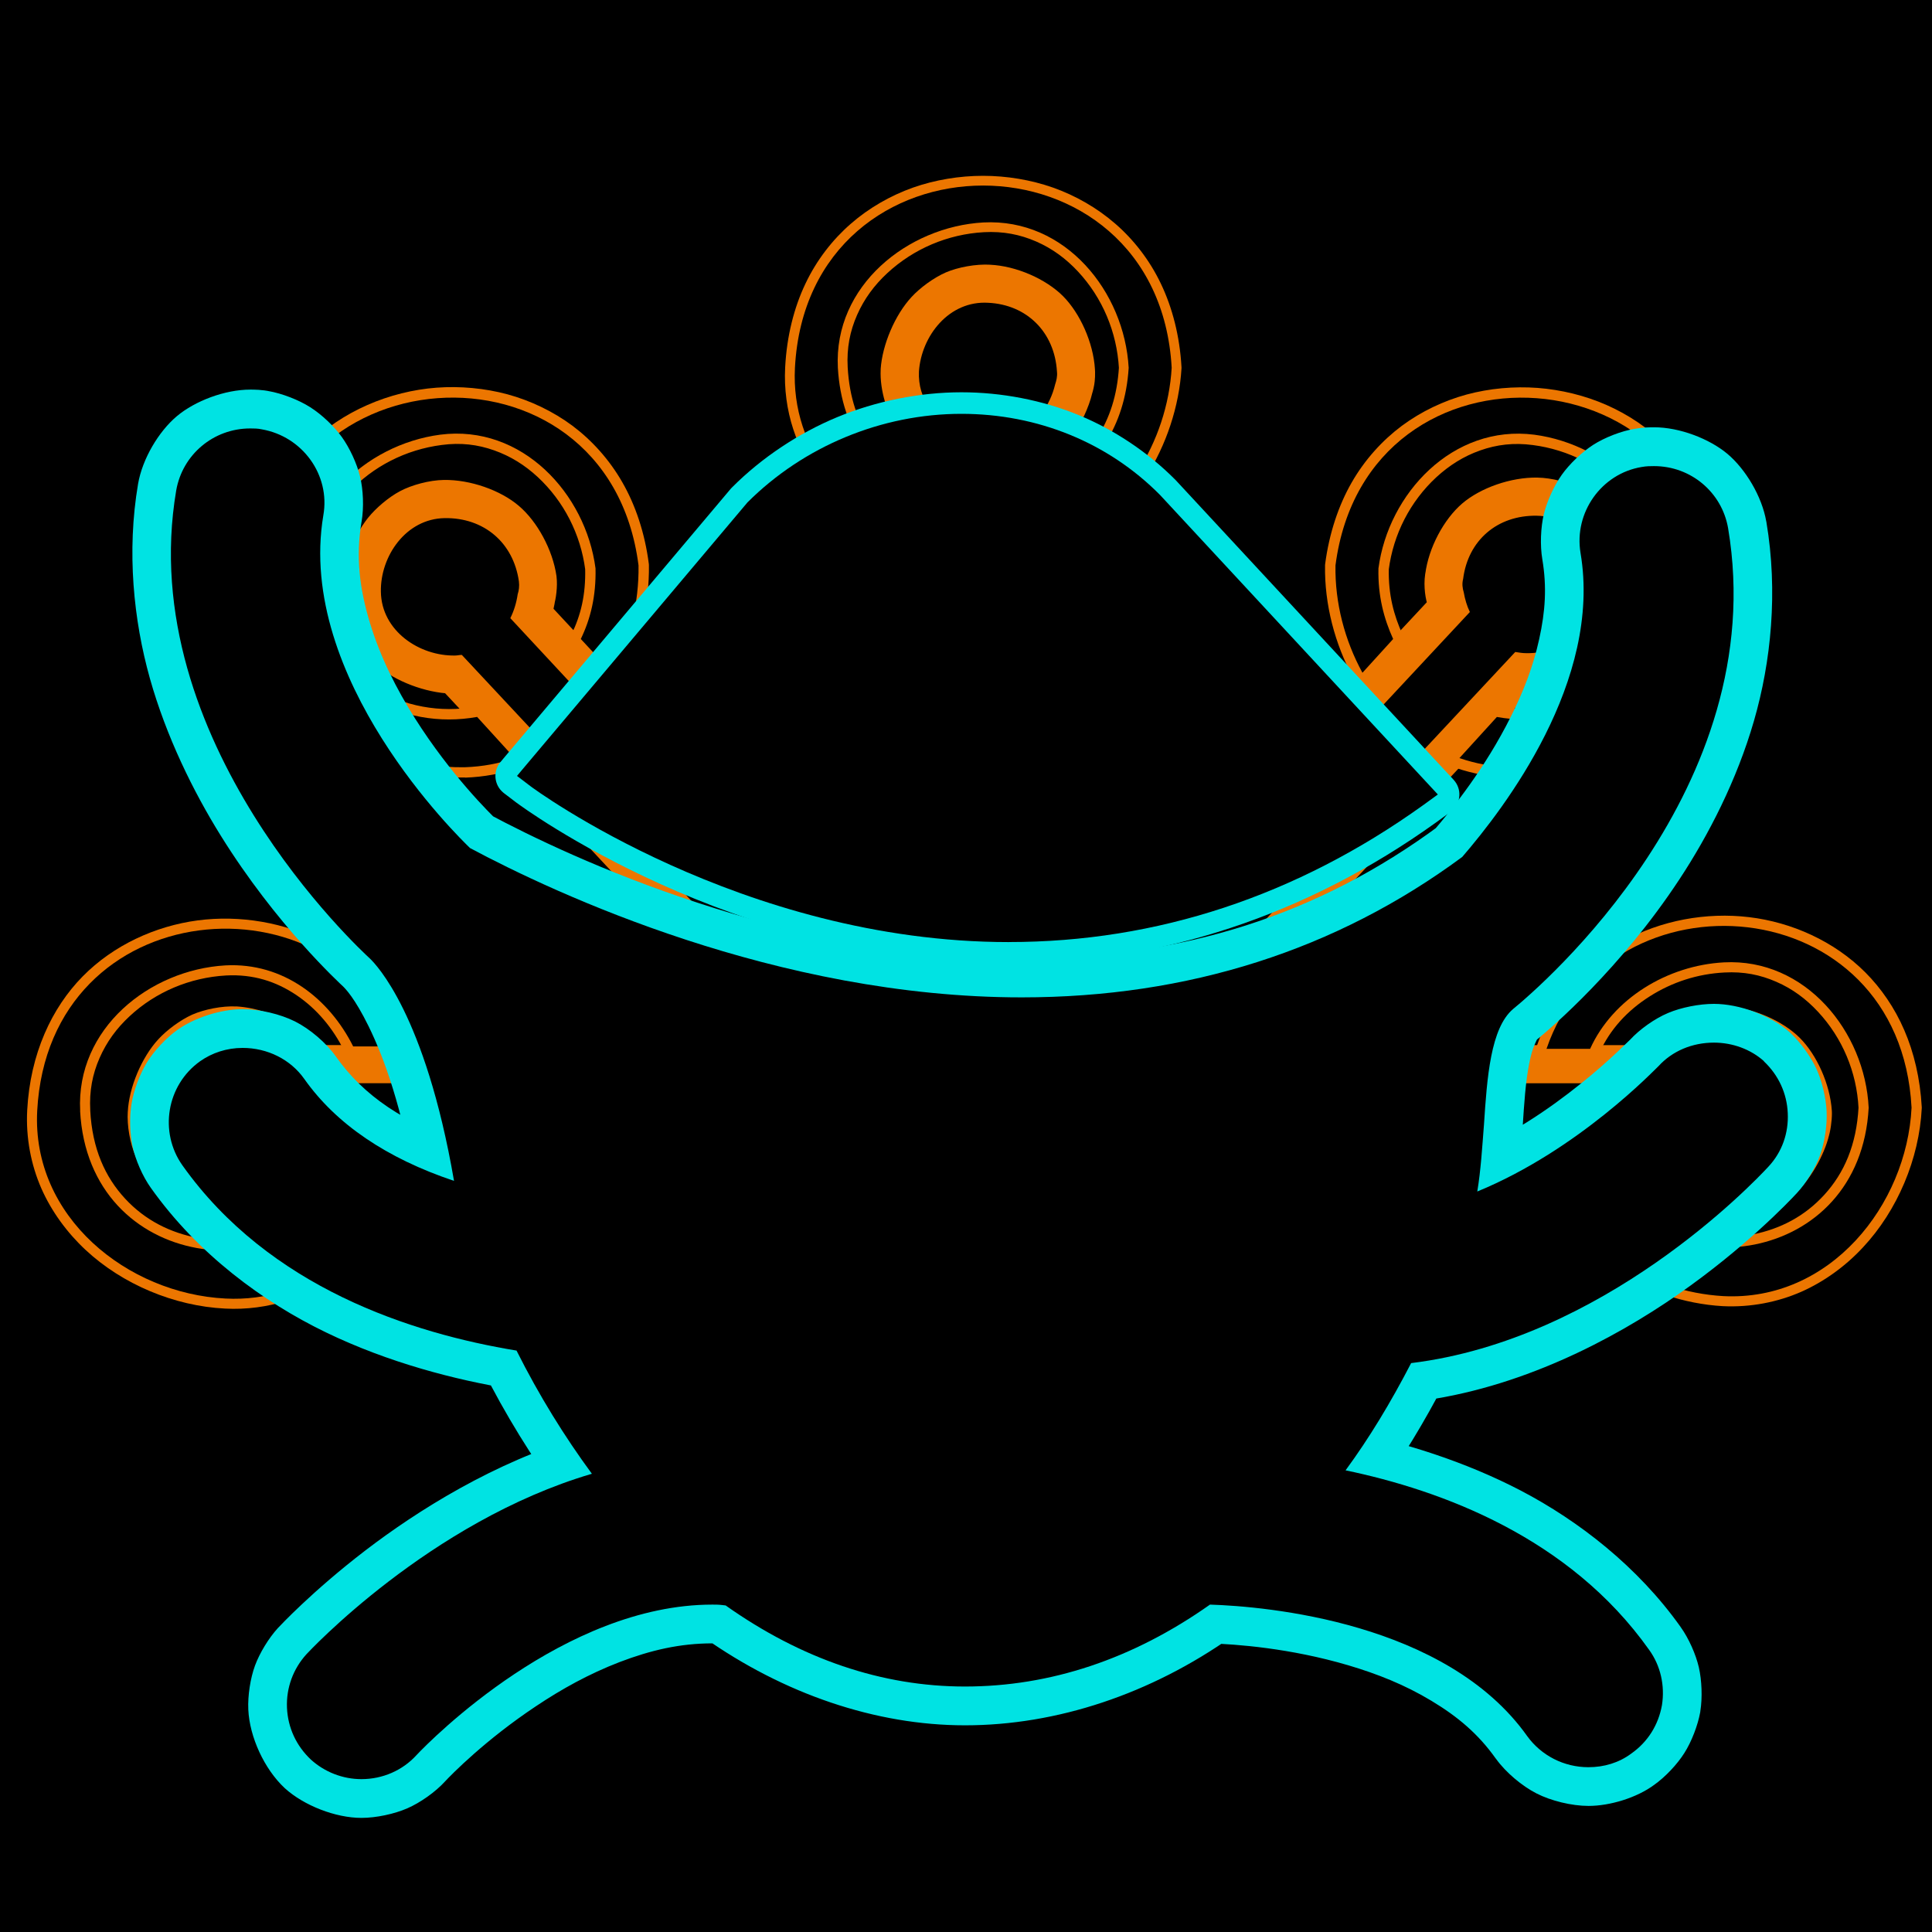
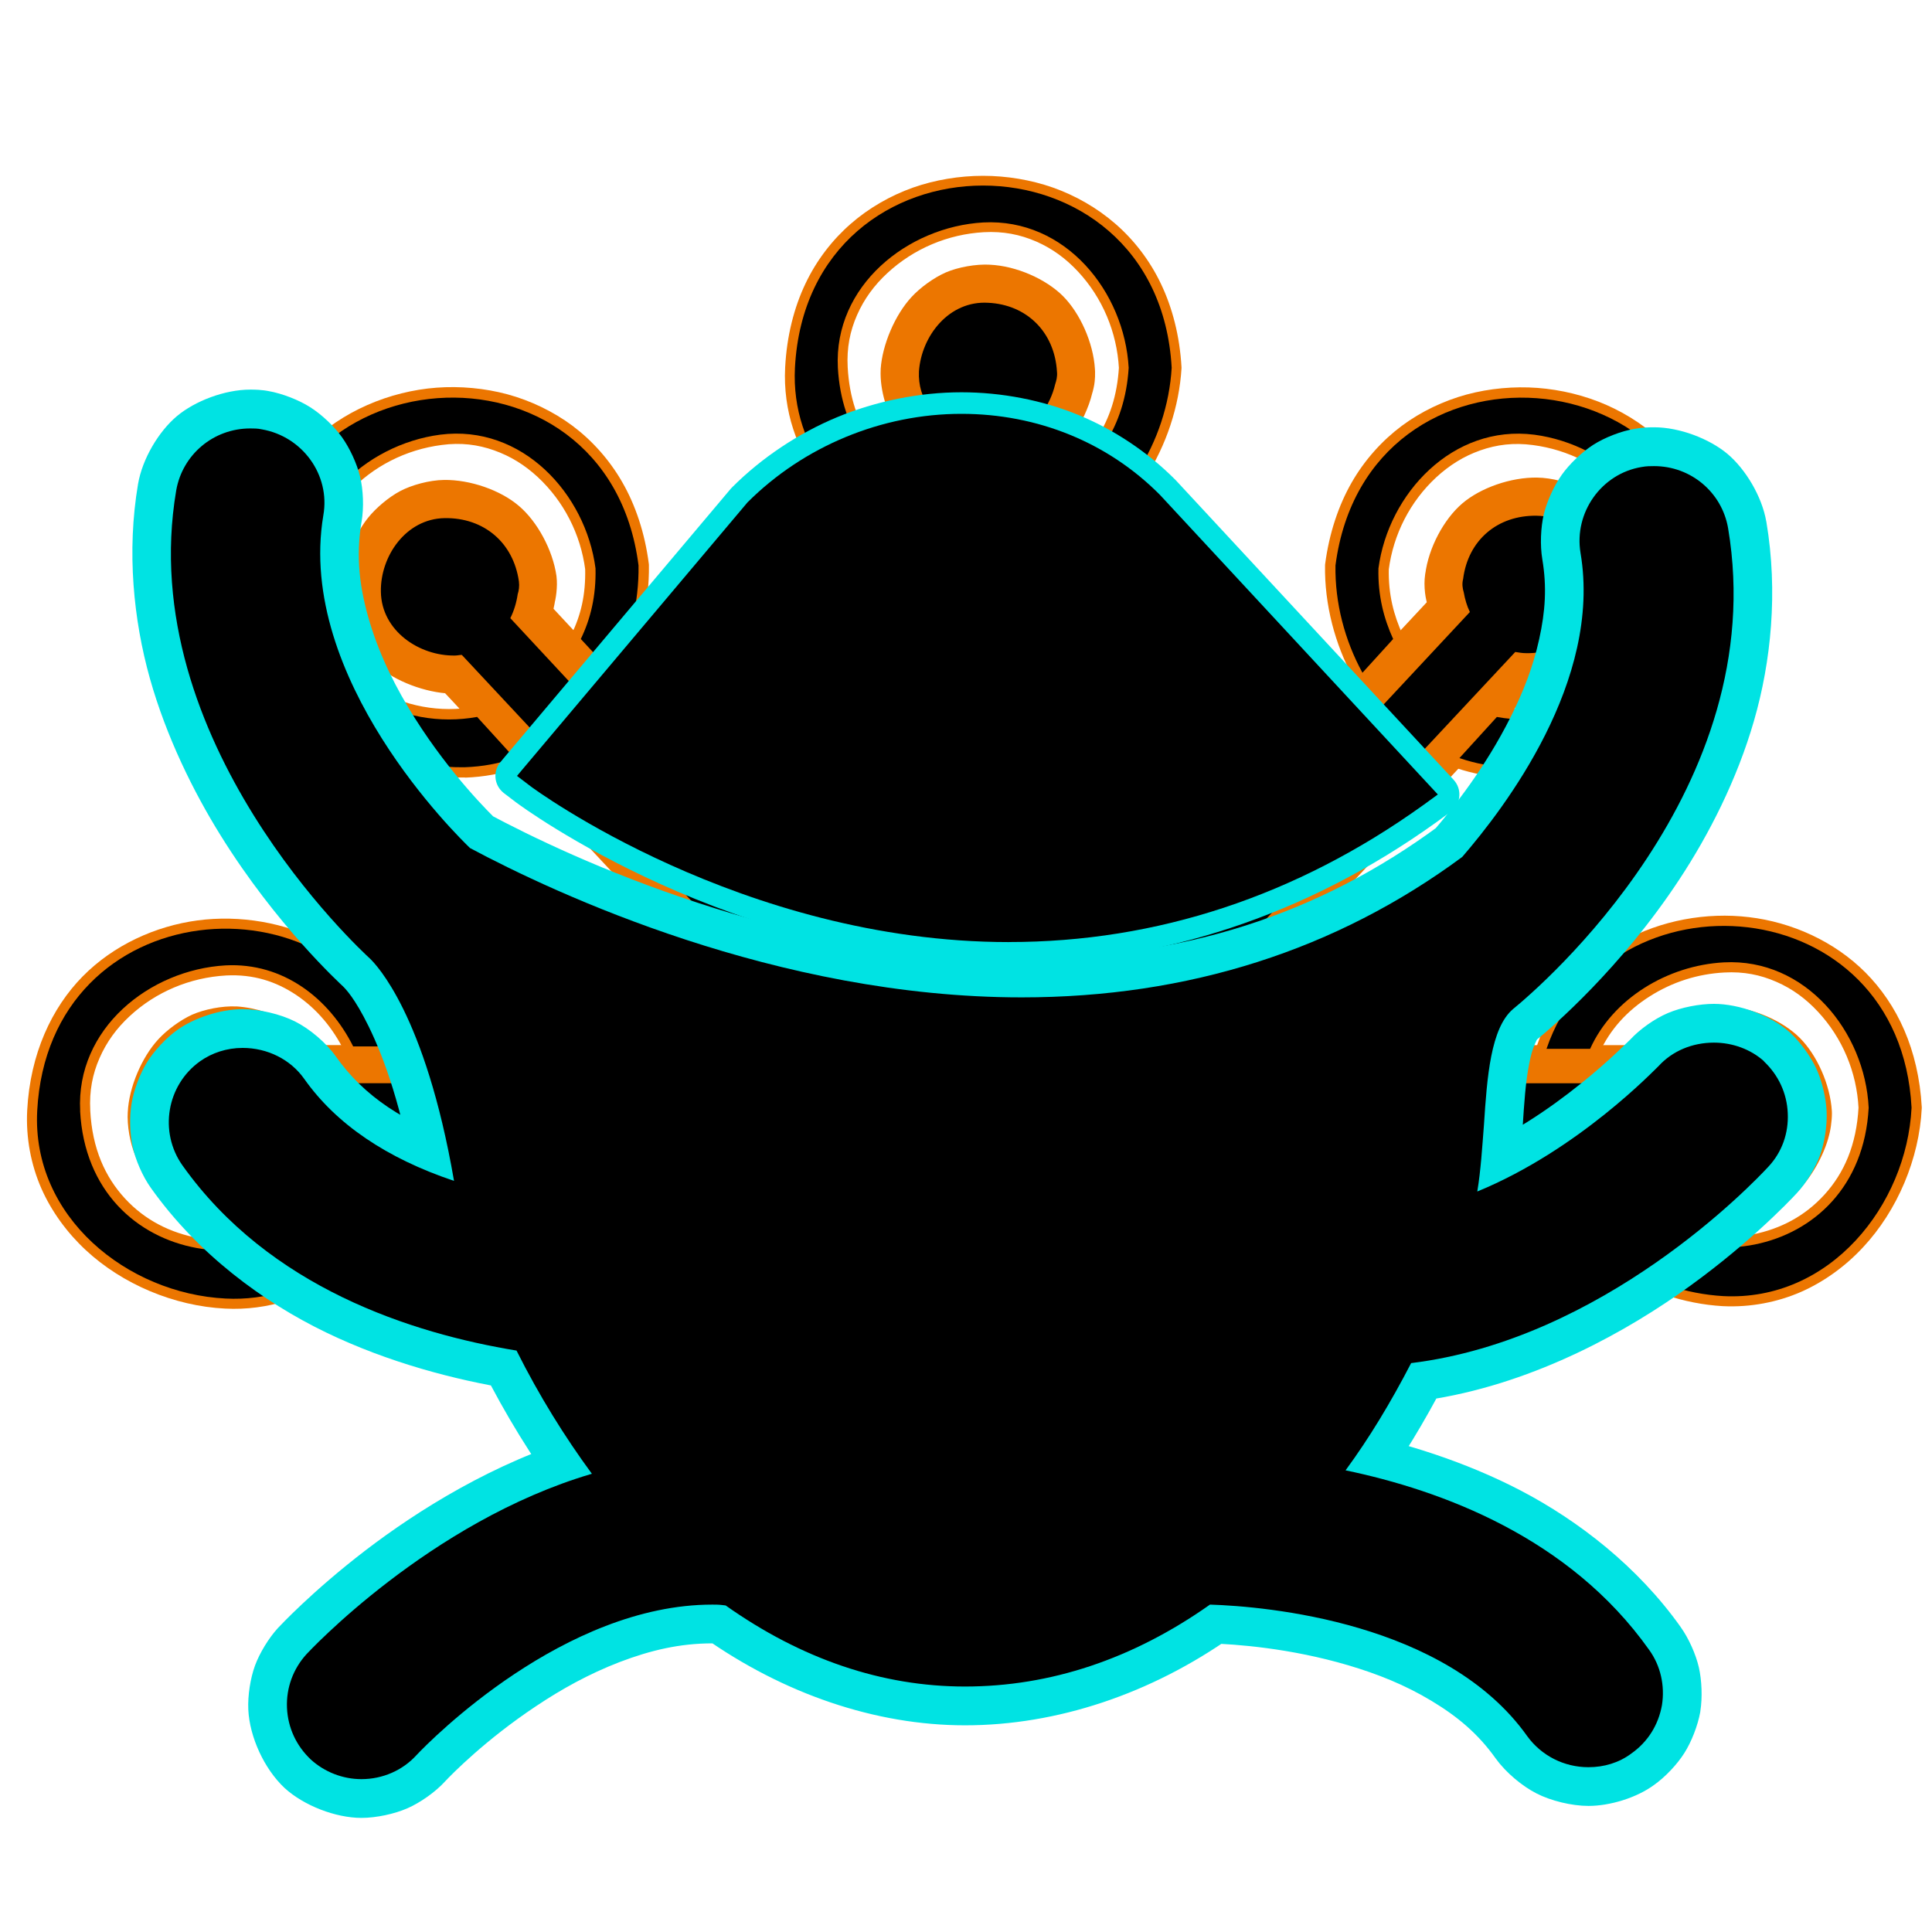
<svg xmlns="http://www.w3.org/2000/svg" width="500px" height="500px" viewBox="0 0 500 500" version="1.1">
-   <rect x="0" y="0" width="500" height="500" fill="rgb(0,0,0)" />
  <path d="M445.81 315.92c3.31 0.17 7.44-0.55 10.25-1.64c2.75-1.03 6.03-3.11 8.17-5.03c4.2-3.78 7.84-10.16 9.14-15.48l-0.22 0.77c0.58-1.78 0.95-4.45 0.95-6.42c0-0.22 0-0.42-0.02-0.64c-0.45-6.86-3.88-14.48-8.31-18.89c-4.42-4.41-12.11-7.8-19.03-8.11l0.19 0c-5.45-0.34-11.81 1.7-15.66 4.34c-3.81 2.64-7.53 7.16-9.5 11.05l8.8-5.39c-47.48 0-94.95 0-142.59 0l7.2 16.62c34.8-37.17 69.41-74.5 104.16-111.62l-8.8 3c0.95 0.16 2.7 0.44 4.45 0.44l-0.17 0c6.31 0.11 14.34-2.58 19.33-6.56c2.52-1.98 5.36-5.28 6.97-8.27c1.62-3.02 2.89-7.59 2.97-11.38c0 0 0-0.02 0-0.02c0.09-6.33-2.59-14.33-6.59-19.28c-1.98-2.5-5.3-5.33-8.3-6.92c-3-1.61-7.59-2.84-11.38-2.89l0.06 0c-6.88-0.12-14.75 2.66-19.48 6.72c-4.73 4.06-8.7 11.45-9.55 18.28l0.23-1.23c-0.81 3.17-0.3 6.94 0.25 8.75l-0.25-1.06c0.39 2.22 1.25 5.28 2.44 7.69l1.64-11.08c-37.94 40.64-75.73 81.3-113.69 121.95l7.22-3.14c-1.11 0-2.22 0-3.33 0l9.88 9.88c0-56.06 0-111.95 0-168l-5.3 8.75c3.55-1.84 7.31-5.22 9.55-8.25c2.23-3 4.3-7.41 5.17-11.06l-0.22 0.73c0.19-0.56 0.55-1.78 0.75-2.97c0.17-0.95 0.33-2.98 0.12-4.61l0.06 0.59c-0.42-6.89-3.88-14.5-8.27-18.91c-4.41-4.41-12.06-7.81-18.91-8.12l0.14 0c-3.8-0.23-8.44 0.66-11.52 1.98c-3.19 1.39-6.7 3.98-8.89 6.36c-4.31 4.64-7.58 12.38-8 18.62c0 0.06 0 0.14 0 0.2c-0.27 5.38 1.77 11.59 4.34 15.41c2.62 3.84 7.11 7.56 10.98 9.56l-5.34-8.78c0 56.06 0 112.27 0 168.48l9.88-9.88c-1.27 0-2.55 0-3.66 0l7.22 3.14c-37.47-40.17-74.77-80.19-112.08-120.34l1.59 11.14c1.33-2.66 2.42-6.23 2.84-9.19l-0.38 1.64c0.58-1.78 1.03-5.06 0.72-7.61c0-0.06 0-0.14-0.02-0.2c-0.98-6.77-4.97-14.08-9.72-18.11c-4.72-4.05-12.58-6.83-19.44-6.72l0.03 0c-3.75 0.05-8.33 1.3-11.33 2.89c-3 1.59-6.3 4.41-8.3 6.91c-4 4.95-6.75 12.98-6.62 19.34l0-0.08c0.05 3.81 1.33 8.42 2.95 11.44c1.61 2.98 4.45 6.28 6.98 8.28c4.98 3.95 13 6.64 19.31 6.53l-0.17 0c2.25 0 2.72-0.16 1.75-0.16l-7.22-3.12c34.45 36.83 68.91 73.83 103.38 110.83l7.22-16.61c-48.75 0-97.66 0-146.41 0l8.83 5.44c-2.02-4-5.86-8.36-9.62-10.81c-3.75-2.42-9.36-4.3-14.28-4.62c-0.05 0-0.09 0-0.14 0c-3.77-0.19-8.39 0.77-11.47 2.12c-3.11 1.41-6.59 4-8.78 6.39c-4.3 4.66-7.58 12.45-7.89 18.8l0-0.17c-0.25 3.78 0.64 8.44 1.98 11.52c1.41 3.19 4 6.67 6.36 8.84c4.62 4.31 12.42 7.61 18.77 7.95l-0.11 0c5.52 0.34 11.92-1.7 15.81-4.41c3.83-2.62 7.55-7.23 9.53-11.19l-8.83 5.44c53.52 0 107.19 0 160.84 0l-7.34-3.28c4.19 4.67 8.44 9.25 12.78 13.77l-0.47-0.53c1.66 2 4.66 4.05 6.69 4.83c2.25 0.86 5.89 1.16 8.03 0.78l-3.47 0c2.19 0.39 5.69 0.08 7.81-0.72c1.73-0.62 4.23-2.19 5.73-3.53c0.98-0.88 1.78-1.92 2.34-3.11c-0.58 1.2-2.83 3.45-4.03 4.03c1.19-0.56 2.25-1.38 3.12-2.36c3.84-4.3 7.89-8.52 12.09-13.05l-7.25 3.17c52.25 0 104.48 0 156.72 0l-8.8-5.39c2.19 4.28 6.45 8.66 10.3 11.02c3.81 2.34 9.33 4.19 13.8 4.52c0.09 0 0.17 0.02 0.27 0.02ZM446.78 296.2l0.27 0.02c-2.06-0.17-3.08-0.48-4.92-1.64c-1.78-1.11-2.27-1.58-3.08-3.17c-1.69-3.3-5.09-5.39-8.8-5.39c-52.23 0-104.47 0-156.72 0c-2.75 0-5.38 1.16-7.25 3.17c-4.05 4.38-8.25 8.72-12.34 13.33l3.12-2.36c-1.86 0.89-4.42 3.45-5.31 5.31l2.34-3.11c-0.25 0.22 0.5-0.25 0.48-0.25c0.38-0.14 2.16-0.3 2.59-0.22c-1.16-0.2-2.31-0.2-3.47 0c0.39-0.06 2.12 0.08 2.5 0.22c0.16 0.06 1.34 0.86 1.41 0.95c-0.16-0.19-0.31-0.36-0.47-0.53c-4.22-4.36-8.22-8.69-12.31-13.23c-1.88-2.08-4.55-3.28-7.34-3.28c-53.66 0-107.33 0-160.84 0c-3.73 0-7.16 2.09-8.83 5.44c-1.05 2.08-1.61 2.78-3.16 3.84c-1.45 1.02-1.48 1.03-3.25 0.91c-0.03 0-0.08 0-0.11 0c-2.88-0.16-4.3-0.77-6.42-2.73c-1.02-0.95-1.2-1.19-1.64-2.19c-0.47-1.11-0.48-1.11-0.39-2.33c0-0.06 0-0.11 0-0.17c0.16-2.88 0.75-4.3 2.73-6.45c0.94-1.02 1.17-1.2 2.25-1.67c1.14-0.52 1.2-0.53 2.44-0.47l-0.14 0c2.36 0.14 3.19 0.42 4.75 1.44c1.55 1.02 1.92 1.44 2.78 3.16c1.67 3.34 5.09 5.44 8.83 5.44c48.75 0 97.66 0 146.41 0c2.5 0 4.91-0.95 6.73-2.66c3.98-3.72 4.2-9.97 0.48-13.95c-34.47-37-68.92-74-103.38-110.86c-1.88-2-4.48-3.12-7.22-3.12c-2.25 0-2.72 0.16-1.75 0.16c-0.06 0-0.11 0-0.17 0c-2.91 0.05-4.42-0.45-6.69-2.25c-1.09-0.88-1.31-1.11-1.89-2.19c-0.56-1.05-0.56-1.06-0.58-2.31c0-0.03 0-0.05 0-0.08c-0.06-2.86 0.44-4.3 2.22-6.53c0.91-1.09 1.14-1.31 2.2-1.88c1.06-0.56 1.08-0.56 2.33-0.58c0.02 0 0.02 0 0.03 0c3.3-0.05 4.34 0.33 6.31 2c1.97 1.69 2.52 2.66 2.97 5.89l-0.02-0.2c0-0.02 0.14-1.08 0.09-0.95c-0.17 0.53-0.3 1.08-0.38 1.64c-0.23 1.52-0.39 2.06-0.97 3.22c-1.84 3.67-1.2 8.12 1.59 11.14c37.31 40.19 74.64 80.2 112.11 120.38c1.86 2 4.48 3.14 7.22 3.14c1.11 0 2.39 0 3.66 0c5.45 0 9.88-4.42 9.88-9.88c0-56.22 0-112.42 0-168.48c0-3.69-2.06-7.09-5.34-8.78c-2-1.03-2.7-1.59-3.7-3.06c-1.02-1.5-1.05-1.62-0.97-3.41l0 0.2c0.2-2.97 0.81-4.45 2.78-6.56c0.94-1 1.14-1.16 2.17-1.61c1.14-0.48 1.22-0.5 2.52-0.42c0.05 0 0.09 0 0.14 0c3.16 0.16 4.06 0.56 5.88 2.38c1.86 1.84 2.31 2.89 2.52 6.16c0.02 0.2 0.03 0.39 0.06 0.59c-0.05-0.34 0.02-1.19 0-1.05c0.02-0.06 0.06-0.25-0.06 0.16c-0.08 0.23-0.16 0.48-0.22 0.73c-0.41 1.72-0.75 2.47-1.83 3.91c-1.05 1.41-1.47 1.78-2.83 2.5c-3.25 1.7-5.3 5.08-5.3 8.75c0 56.05 0 111.94 0 168c0 5.45 4.42 9.88 9.88 9.88c1.11 0 2.22 0 3.33 0c2.73 0 5.36-1.14 7.22-3.14c37.95-40.66 75.75-81.31 113.69-121.95c2.8-3 3.44-7.41 1.64-11.08c-0.38-0.78-0.48-1.19-0.72-2.47c-0.06-0.36-0.14-0.72-0.25-1.06c-0.11-0.41 0.09 1.14-0.06 1.75c0.11-0.41 0.19-0.81 0.23-1.23c0.41-3.17 0.88-4.06 2.8-5.72c1.95-1.66 2.98-2.03 6.27-1.97c0.02 0 0.05 0 0.06 0c1.28 0.02 1.31 0.03 2.38 0.58c1.06 0.56 1.28 0.77 2.17 1.86c1.78 2.23 2.28 3.67 2.22 6.55c-0.02 1.28-0.03 1.33-0.59 2.38c-0.58 1.08-0.8 1.31-1.91 2.2c-2.27 1.8-3.77 2.3-6.67 2.25c-0.06 0-0.11 0-0.17 0c-0.16 0-0.31-0.03-1.27-0.19c-3.25-0.53-6.55 0.59-8.8 3c-34.78 37.16-69.39 74.48-104.16 111.62c-1.7 1.83-2.67 4.25-2.67 6.75c0 5.45 4.42 9.88 9.88 9.88c47.64 0 95.11 0 142.59 0c3.7 0 7.11-2.09 8.8-5.39c1.03-1.98 1.59-2.72 3.09-3.73c1.47-1.02 1.48-1.03 3.19-0.91c0.06 0 0.12 0 0.19 0c3.23 0.16 4.17 0.58 6 2.39c1.84 1.84 2.33 2.88 2.53 6.17l-0.02-0.64c0 0.59 0.06 0.14 0.02 0.27c-0.08 0.25-0.16 0.5-0.22 0.77c-0.61 2.61-1.28 3.77-3.11 5.42c-0.89 0.8-1.08 0.91-2.14 1.31c-0.97 0.38-1 0.38-2.12 0.33Z" fill="rgb(236,118,0)" />
  <path d="M446.3 306.06c8.89 0.47 15.56-6.67 17.47-14.61c0.31-0.95 0.47-2.06 0.47-3.34c-0.64-10.16-7.78-17.3-17.94-17.78c-7.16-0.47-12.7 4.14-15.72 10.02c-47.48 0-94.95 0-142.59 0c34.78-37.16 69.39-74.48 104.16-111.62c0.95 0.16 1.91 0.31 2.86 0.31c9.22 0.16 19.06-6.36 19.22-16.52c0.16-9.2-6.36-18.89-16.52-19.05c-10.16-0.17-17.78 6.34-19.05 16.34c-0.33 1.28-0.17 2.39 0.16 3.5c0.31 1.75 0.8 3.48 1.58 5.08c-37.94 40.64-75.73 81.3-113.69 121.95c-1.11 0-2.22 0-3.33 0c0-56.06 0-111.95 0-168c4.92-2.55 8.41-7.47 9.69-12.86c0.31-0.95 0.62-2.06 0.47-3.34c-0.62-10.16-7.78-17.3-17.78-17.78c-10.16-0.62-17.31 8.58-17.94 17.78c-0.33 7.16 4.12 12.7 10 15.72c0 56.06 0 112.27 0 168.48c-1.27 0-2.55 0-3.66 0c-37.47-40.17-74.78-80.19-112.09-120.36c0.95-1.91 1.58-3.97 1.91-6.2c0.31-0.95 0.47-2.06 0.31-3.33c-1.42-10-9.05-16.52-19.22-16.36c-10 0.16-16.67 9.84-16.5 19.06c0.16 10.16 10 16.67 19.2 16.5c0.64 0 1.11-0.16 1.75-0.16c34.45 36.84 68.91 73.84 103.38 110.84c-48.75 0-97.66 0-146.41 0c-2.86-5.72-8.42-9.53-15.72-10.02c-10-0.47-17.31 8.73-17.78 17.95c-0.64 10 8.56 17.3 17.78 17.78c7.3 0.47 12.86-4.12 15.88-10.17c53.52 0 107.19 0 160.84 0c4.14 4.61 8.27 9.06 12.55 13.5c1.59 1.91 3.66 2.55 5.41 2.22c1.75 0.33 3.48-0.31 5.23-1.89c0.16-0.33 0.31-0.48 0.64-0.64c3.97-4.45 8.09-8.73 12.22-13.19c52.25 0 104.48 0 156.72 0c3.02 5.88 9.53 9.69 16.05 10.17l0 0Z" fill="rgb(0,0,0)" />
  <path d="M240.66 140.28l0-12.53c0-1-0.59-1.91-1.5-2.31c-5.44-2.42-9.98-5.98-13.55-11.09c-3.58-5.14-5.78-11.34-6.23-19.3c-0.27-5 0.59-9.36 2.44-13.55c1.84-4.17 4.44-7.69 7.83-10.83c6.8-6.3 15.66-10.06 24.98-10.58c5-0.27 9.34 0.59 13.53 2.41c4.19 1.83 7.7 4.42 10.83 7.78c6.31 6.78 10.06 15.64 10.59 25.05l0-0.3c-0.45 7.38-2.44 13.23-5.61 18.2c-3.14 4.95-7.14 8.55-11.97 11.19c-0.81 0.44-1.31 1.3-1.31 2.22l0 13.81c0 1.39 1.14 2.53 2.53 2.53c0.34 0 0.69-0.06 1-0.2c9.12-3.91 16.89-10.98 22.25-19.25c5.36-8.27 8.7-18.33 9.3-28.19c0-0.09 0-0.2 0-0.3c-0.45-8.11-2.39-15.48-5.33-21.61c-2.92-6.14-7.09-11.45-11.8-15.53c-4.72-4.11-10.33-7.3-16.09-9.34c-5.77-2.03-12.06-3.06-18.14-3.06c-6.09 0-12.39 1.03-18.16 3.06c-5.75 2.05-11.34 5.23-16.05 9.34c-4.7 4.08-8.86 9.39-11.77 15.55c-2.91 6.11-4.81 13.48-5.23 21.61c-0.3 5.59 0.48 11.11 2.09 16c1.59 4.91 4.16 9.59 7.22 13.61c6.16 8.03 15.12 14.36 24.72 17.98c1.3 0.48 2.78-0.19 3.27-1.48c0.11-0.28 0.16-0.59 0.16-0.89ZM235.59 140.28l3.42-2.38c-9-3.38-16.78-8.89-22.47-16.3c-2.84-3.7-4.97-7.64-6.44-12.11c-1.45-4.48-2.11-9.06-1.84-14.19c0 0 0 0 0 0c0.39-7.59 2.05-14 4.73-19.7c2.69-5.62 6.19-10.12 10.52-13.89c4.33-3.77 9.11-6.48 14.42-8.38c5.33-1.88 10.78-2.78 16.47-2.78c5.67 0 11.12 0.91 16.45 2.78c5.33 1.89 10.12 4.61 14.47 8.38c4.33 3.77 7.84 8.27 10.55 13.91c2.72 5.69 4.41 12.09 4.83 19.7l0-0.3c-0.53 9.2-3.47 18.02-8.48 25.75c-4.98 7.73-11.66 13.78-20 17.34l3.53 2.33l0-13.81l-1.31 2.22c5.33-2.92 10.3-7.36 13.81-12.91c3.48-5.5 5.88-12.58 6.39-20.61c0-0.09 0-0.2 0-0.3c-0.59-10.28-5.03-20.8-11.94-28.2c-3.47-3.73-7.83-6.92-12.52-8.97c-4.69-2.06-10.22-3.14-15.84-2.84c0 0 0 0 0 0c-10.2 0.58-20.72 5-28.14 11.92c-3.73 3.45-6.95 7.81-9.02 12.52c-2.06 4.69-3.17 10.2-2.88 15.86c0 0 0 0 0 0c0.48 8.7 3.19 16.22 7.14 21.92c4 5.73 9.64 10.14 15.64 12.81l-1.5-2.31l0 12.53Z" fill="rgb(236,118,0)" />
  <path d="M238.12 140.28l0-12.53c-11.44-5.09-20.33-15.89-21.28-32.56c-1.11-21.27 18.11-36.52 37.64-37.62c21.28-1.11 36.52 17.94 37.62 37.62c-0.95 15.41-8.73 25.89-18.89 31.45l0 13.81c17.47-7.47 28.89-26.2 30.02-45.27c-3.5-62.88-94.17-62.88-97.5 0c-1.11 21.44 13.81 38.11 32.39 45.09l0 0Z" fill="rgb(0,0,0)" />
  <path d="M23.36 287.34c-0.27-5 0.58-9.36 2.41-13.53c1.83-4.17 4.39-7.67 7.77-10.81c6.75-6.28 15.59-10.02 25-10.55c6.97-0.36 12.86 1.52 18.17 5.08c5.31 3.59 9.41 8.52 12.38 14.45c0.44 0.88 1.34 1.44 2.33 1.44l12.39 0c1.44 0 2.61-1.17 2.61-2.61c0-0.31-0.06-0.61-0.17-0.91c-2.2-5.95-5.48-11.28-9.31-15.55c-3.83-4.28-8.48-7.86-13.36-10.45c-9.78-5.2-21.53-7.14-32.44-5.7c-10.89 1.45-21.78 6.39-29.77 14.52c-7.95 8.09-13.55 19.94-14.33 34.62c0 0 0 0 0 0c-0.38 7.19 1.02 14.17 3.64 20.17c2.64 6.02 6.72 11.55 11.48 15.98c9.53 8.88 22.92 14.52 36.09 15.17c5.55 0.3 11.03-0.47 15.89-2.03c4.88-1.55 9.55-4.03 13.55-7.06c8.02-6 14.36-14.81 18.06-24.31c0.52-1.34-0.14-2.88-1.48-3.39c-0.31-0.12-0.62-0.17-0.95-0.17l-11.91 0c-0.97 0-1.86 0.55-2.31 1.41c-3.73 7.16-9.31 11.94-16.16 14.89c-6.83 2.97-14.19 3.73-21.52 2.42c-7.33-1.34-13.86-4.62-19.02-10.19c-5.2-5.61-8.53-12.94-9.05-22.89c0 0 0 0 0 0ZM18.14 287.62c0.58 10.92 4.66 19.94 10.42 26.14c5.81 6.28 13.84 10.31 21.92 11.78c8.08 1.47 16.97 0.52 24.52-2.77c7.56-3.27 14.52-9.2 18.72-17.27l-2.31 1.41l11.91 0l-2.44-3.56c-3.45 8.91-8.95 16.53-16.31 22.06c-3.69 2.75-7.58 4.83-12.02 6.25c-4.42 1.41-8.97 2.05-14.03 1.78c0 0-0.02 0-0.02 0c-12.23-0.62-23.94-5.55-32.78-13.77c-4.42-4.12-7.88-8.78-10.27-14.27c-2.41-5.47-3.55-11.27-3.2-17.8c0.72-13.66 5.5-23.78 12.83-31.25c7.3-7.44 16.59-11.66 26.73-12.98c10.12-1.34 20.28 0.31 29.28 5.11c4.5 2.41 8.44 5.42 11.92 9.33c3.52 3.95 6.3 8.44 8.34 13.89l2.44-3.52l-12.39 0l2.33 1.44c-3.22-6.47-8.19-12.42-14.12-16.42c-5.91-4-13.42-6.41-21.38-5.98c0 0-0.02 0-0.02 0c-10.28 0.59-20.81 5.02-28.25 11.95c-3.72 3.45-6.94 7.83-8.98 12.53c-2.05 4.7-3.14 10.25-2.84 15.91Z" fill="rgb(236,118,0)" />
  <path d="M20.75 287.48c-1.11-21.28 17.94-36.52 37.62-37.64c14.94-0.78 26.84 8.58 33.03 20.97l12.39 0c-16.98-45.58-91.14-40.02-94.16 16.67c-1.44 27.47 23.34 47.31 48.73 48.58c21.28 1.12 37.8-13.33 44.94-31.75l-11.91 0c-15.88 30.48-68.44 24.94-70.66-16.83l0 0Z" fill="rgb(0,0,0)" />
  <path d="M400.25 274.06l11.27 0c1.03 0 1.97-0.61 2.39-1.55c2.77-6.12 7.23-10.97 13.05-14.66c5.81-3.69 12.36-5.81 19.33-6.17c4.94-0.27 9.25 0.58 13.42 2.41c4.16 1.81 7.66 4.39 10.8 7.77c6.28 6.75 10.02 15.58 10.48 24.95l0-0.27c-0.53 9.8-3.75 17.05-8.81 22.62c-5.05 5.56-11.38 8.88-18.55 10.31c-7.19 1.44-14.42 0.84-21.23-1.88c-6.8-2.7-12.44-7.19-16.39-13.98c-0.47-0.81-1.33-1.3-2.27-1.3l-13.33 0c-1.45 0-2.62 1.17-2.62 2.62c0 0.34 0.08 0.69 0.2 1c3.81 9.23 10.94 17.16 19.3 22.62c8.36 5.45 18.58 8.91 28.53 9.48c0 0 0.03 0 0.03 0c7.23 0.36 14.25-1.06 20.28-3.7c6.03-2.66 11.58-6.73 16.02-11.53c8.91-9.53 14.55-22.92 15.2-36c0-0.09 0-0.19 0-0.28c-0.41-7.39-2.03-14.17-4.52-19.91c-2.47-5.75-6-10.86-10.05-14.92c-8.09-8.12-19.11-13.02-30.11-14.33c-11.02-1.33-22.86 0.81-32.62 6.25c-4.89 2.73-9.52 6.47-13.28 10.91c-3.75 4.44-6.92 9.92-9 16.05c-0.47 1.38 0.27 2.86 1.64 3.33c0.27 0.09 0.56 0.14 0.84 0.14ZM400.25 268.81l2.48 3.47c1.92-5.62 4.59-10.27 8.03-14.33c3.45-4.06 7.36-7.2 11.84-9.72c8.98-5.03 19.2-6.86 29.44-5.62c10.22 1.22 19.61 5.39 27.02 12.83c3.7 3.72 6.67 8.02 8.95 13.3c2.3 5.3 3.7 11.17 4.08 18.09l0-0.28c-0.62 12.17-5.55 23.84-13.8 32.72c-4.12 4.42-8.8 7.88-14.3 10.28c-5.5 2.42-11.33 3.59-17.91 3.27l0.03 0c-9.27-0.55-18.17-3.53-25.97-8.64c-7.8-5.06-13.86-11.83-17.33-20.22l-2.42 3.62l13.33 0l-2.27-1.3c4.45 7.64 11.47 13.22 18.98 16.2c7.53 3 16.3 3.75 24.2 2.16c7.92-1.59 15.75-5.69 21.39-11.94c5.62-6.2 9.59-15.11 10.19-25.88c0-0.09 0-0.17 0-0.27c-0.5-10.31-4.95-20.86-11.89-28.3c-3.48-3.72-7.86-6.92-12.55-8.98c-4.67-2.05-10.2-3.14-15.8-2.84c0 0 0 0 0 0c-7.66 0.42-15.48 2.95-21.86 6.98c-6.38 4.06-11.91 10.03-15.02 16.94l2.39-1.55l-11.27 0Z" fill="rgb(236,118,0)" />
  <path d="M400.25 271.44l11.27 0c5.88-13.02 20.02-21.59 34.62-22.38c21.11-1.12 36.52 17.94 37.47 37.62c-2.22 41.12-53.03 47.16-69.88 18.27l-13.33 0c7.3 17.62 26.36 29.38 45.56 30.48c27.64 1.42 47.48-23.5 48.75-48.75c-3.02-57.16-78.44-62.25-94.47-15.25l0 0Z" fill="rgb(0,0,0)" />
  <path d="M120.41 201.25c4.8-0.17 9.5-1.03 13.67-2.53c1.39-0.5 2.12-2.05 1.62-3.44c-0.12-0.34-0.31-0.64-0.55-0.91l-9.69-10.64c-0.62-0.69-1.55-0.98-2.45-0.83c-4.58 0.81-9.06 0.81-13.62-0.03c-4.55-0.84-8.67-2.41-12.56-4.94c-3.89-2.55-7.12-5.73-9.77-10.02c-2.64-4.31-4.42-9.25-5.2-15.44c0 0 0 0 0 0c-0.66-4.95-0.12-9.34 1.39-13.64c1.52-4.28 3.81-7.95 6.94-11.33c6.28-6.78 14.81-11.14 24.11-12.34c0 0 0 0 0 0c4.95-0.66 9.3-0.12 13.58 1.39c4.28 1.52 7.94 3.81 11.3 6.92c6.73 6.27 11.08 14.75 12.28 23.97l-0.02-0.28c0.16 6.8-1.12 12.05-3.55 17.03c-0.48 1-0.3 2.19 0.45 3l8.11 8.73c1.02 1.09 2.7 1.16 3.8 0.14c0.22-0.2 0.39-0.42 0.53-0.69c4.75-8.72 7.31-19.06 7.16-29.11c0-0.09 0-0.2-0.02-0.3c-1.03-8.05-3.48-15.27-6.86-21.14c-3.38-5.92-7.94-10.92-12.94-14.66c-5.02-3.73-10.88-6.5-16.78-8.11c-5.89-1.59-12.28-2.17-18.36-1.72c-12.17 0.92-24.5 6.08-33.31 14.94c-4.41 4.42-8.17 10.06-10.66 16.41c-2.47 6.34-3.81 13.84-3.64 21.98c0 0 0 0 0 0c0.17 7.19 2.08 14.06 5.16 19.86c3.08 5.81 7.58 11.03 12.67 15.11c10.19 8.16 23.98 12.84 37.16 12.59c0.02 0 0.03 0 0.05 0ZM120.22 195.88l0.05 0c-12.23 0.22-24.25-3.84-33.69-11.41c-4.72-3.8-8.5-8.17-11.3-13.45c-2.8-5.27-4.39-10.92-4.53-17.45c-0.17-7.58 1.02-14.05 3.27-19.89c2.27-5.81 5.44-10.52 9.47-14.59c8.06-8.11 18.61-12.52 29.91-13.34c5.64-0.42 11.12 0.06 16.55 1.53c5.44 1.48 10.39 3.81 14.97 7.23c4.59 3.42 8.41 7.61 11.5 13c3.09 5.44 5.2 11.66 6.17 19.17l-0.02-0.3c0.16 9.33-2.06 18.33-6.5 26.45l4.33-0.55l-8.11-8.73l0.45 3c2.67-5.48 4.23-11.98 4.08-19.5c0-0.09 0-0.19-0.02-0.28c-1.33-10.16-6.52-20.33-13.97-27.22c-3.73-3.45-8.33-6.34-13.17-8.05c-4.81-1.7-10.44-2.39-16.05-1.67c-10.23 1.33-20.45 6.56-27.36 14.03c-3.47 3.75-6.36 8.36-8.06 13.2c-1.7 4.86-2.39 10.5-1.67 16.11c0.88 6.75 3.03 12.78 5.98 17.56c2.98 4.84 7.03 8.88 11.39 11.7c4.36 2.84 9.48 4.81 14.53 5.72c5.03 0.94 10.48 0.94 15.53 0.03l-2.45-0.83l9.69 10.64l1.08-4.34c-3.77 1.34-7.66 2.08-12.05 2.22Z" fill="rgb(236,118,0)" />
  <path d="M120.31 198.56c4.59-0.16 8.89-0.95 12.86-2.38l-9.69-10.64c-19.22 3.48-40.97-6.83-44.3-32.72c-2.7-21.11 15.23-37.78 34.77-40.33c21.12-2.7 37.64 15.25 40.17 34.61c0.16 7.16-1.27 13.03-3.81 18.27l8.11 8.73c4.59-8.42 6.98-18.09 6.83-27.78c-7.94-62.25-98.45-55.58-97.19 7.3c0.64 27.47 26.84 45.41 52.25 44.94l0 0Z" fill="rgb(0,0,0)" />
  <path d="M363 164.27c-2.28-5.05-3.72-10.33-3.58-17.09l-0.02 0.28c1.2-9.22 5.56-17.7 12.34-23.97c3.38-3.09 7.05-5.41 11.33-6.92c4.3-1.52 8.69-2.05 13.64-1.39c9.22 1.2 17.7 5.56 23.94 12.34c3.11 3.38 5.42 7.05 6.94 11.33c1.52 4.31 2.06 8.7 1.42 13.64c-0.8 6.17-2.59 11.12-5.25 15.44c-2.64 4.28-5.88 7.47-9.77 10.02c-3.89 2.53-8.02 4.09-12.56 4.94c-4.55 0.84-9.02 0.84-13.58 0.03c-0.91-0.16-1.83 0.14-2.45 0.83l-9.69 10.64c-1 1.09-0.92 2.8 0.17 3.8c0.27 0.23 0.59 0.45 0.94 0.56c4.31 1.47 8.98 2.34 13.64 2.52c0.02 0 0.03 0 0.05 0c13.17 0.25 27-4.42 37.19-12.59c5.09-4.08 9.59-9.3 12.67-15.12c3.08-5.78 4.97-12.66 5.11-19.86c0.16-8.12-1.22-15.62-3.69-21.95c-2.48-6.36-6.23-11.98-10.62-16.42c-4.39-4.44-9.78-8.05-15.36-10.5c-5.58-2.47-11.81-3.98-17.89-4.44c-6.08-0.45-12.47 0.12-18.38 1.72c-5.91 1.61-11.75 4.38-16.77 8.11c-5 3.73-9.56 8.73-12.95 14.64c-3.38 5.89-5.83 13.11-6.88 21.16c-0.02 0.09-0.02 0.2-0.02 0.3c-0.17 10.06 2.55 20.41 7.31 29.12c0.72 1.3 2.36 1.78 3.66 1.06c0.27-0.14 0.48-0.33 0.69-0.55l7.94-8.73c0.72-0.8 0.92-1.94 0.47-2.92ZM358.09 166.48l0.47-2.92l-7.94 8.73l4.34 0.52c-4.45-8.12-6.8-17.12-6.66-26.44l-0.02 0.3c0.95-7.52 3.09-13.73 6.19-19.16c3.11-5.41 6.92-9.59 11.52-13.02c4.58-3.42 9.52-5.75 14.95-7.23c5.44-1.47 10.92-1.95 16.56-1.53c5.64 0.42 10.97 1.72 16.11 3.97c5.17 2.3 9.72 5.31 13.73 9.38c4.02 4.06 7.17 8.78 9.44 14.58c2.28 5.86 3.47 12.33 3.31 19.92c0 0 0 0 0 0c-0.11 6.52-1.69 12.17-4.48 17.45c-2.8 5.27-6.58 9.64-11.3 13.44c-9.44 7.55-21.48 11.62-33.72 11.41l0.05 0c-4.25-0.14-8.14-0.86-12.08-2.23l1.11 4.36l9.69-10.64l-2.45 0.83c5.03 0.91 10.47 0.91 15.48-0.03c5.05-0.91 10.17-2.88 14.53-5.72c4.36-2.83 8.41-6.86 11.39-11.7c2.97-4.78 5.14-10.8 6.03-17.56c0 0 0 0 0 0c0.7-5.62 0-11.27-1.7-16.11c-1.7-4.84-4.58-9.45-8.03-13.2c-6.89-7.47-17.06-12.7-27.22-14.03c0 0 0 0 0 0c-5.61-0.72-11.25-0.03-16.11 1.67c-4.84 1.7-9.45 4.58-13.2 8.05c-7.47 6.89-12.7 17.06-14.03 27.22c-0.02 0.09-0.02 0.19-0.02 0.28c-0.17 7.55 1.58 14.02 4.05 19.44Z" fill="rgb(236,118,0)" />
  <path d="M360.55 165.38c-2.38-5.23-3.97-11.11-3.81-18.27c2.55-19.36 19.22-37.31 40.33-34.61c19.38 2.55 37.33 19.22 34.62 40.33c-3.34 25.89-25.09 36.2-44.3 32.72l-9.69 10.64c4.12 1.42 8.41 2.22 12.86 2.38c25.41 0.47 51.77-17.47 52.23-44.94c1.27-62.88-89.08-69.55-97.17-7.3c-0.16 9.69 2.38 19.36 6.98 27.78l7.94-8.73l0 0Z" fill="rgb(0,0,0)" />
  <path d="M463.22 267.19c-4.88-4.39-13.06-7.39-19.66-7.39c-3.78 0-8.47 0.92-11.86 2.36c-3.44 1.44-7.38 4.23-9.89 6.98l0.86-0.83c-0.83 0.7-5.86 6-13.67 12.22c-8.05 6.47-18.38 13.56-30.5 18.55l13.7 10.94c1.02-6.03 1.38-12.44 1.84-18.17c0-0.06 0.02-0.09 0.02-0.16c0.39-6.12 0.75-11.7 1.7-16.42c0.44-2.28 0.84-3.64 1.47-5.08c0.55-1.25 0.44-1.08 0.83-1.41l-0.09 0.09c3.5-2.88 21.41-18.11 36.66-41.3c7.53-11.42 14.88-25.7 19.3-41.03c4.41-15.25 6.27-33.34 3.2-51.52c0-0.02-0.02-0.05-0.02-0.06c-1.12-6.5-5.36-13.55-10.05-17.5c-4.69-3.92-12.38-6.88-18.98-6.88c-0.92 0-2.88 0-5.05 0.41l0.23-0.05c-3.7 0.59-8 2.31-10.92 4.17c-2.98 1.91-6.17 4.98-8.14 7.75c-2 2.81-3.84 6.84-4.66 10.2c-0.81 3.45-1 8.05-0.39 11.69c0 0 0 0 0 0c1.2 7.14 0.78 13.47-0.81 20.66c-1.58 7.19-4.11 13.64-7.41 20.2c-6.52 13.03-14.81 23.45-20.11 29.61l1.62-1.52c-31.25 23.09-66.47 34.38-108.03 34.38c-30.59 0-59.27-6.39-83.83-14.44c-24.39-7.98-43.44-17.27-54.2-23.02l2.2 1.59c-1.47-1.41-11.84-11.5-21.23-26.38c-4.75-7.56-8.83-15.55-11.58-24.53c-2.73-9-3.73-17.17-2.2-26.3l0 0.05c0.64-3.67 0.44-8.33-0.39-11.73c-0.81-3.36-2.7-7.42-4.7-10.2c-1.98-2.77-5.2-5.84-8.19-7.73c-2.92-1.86-7.2-3.55-10.84-4.19l0.52 0.11c-2.12-0.48-4.28-0.48-5.2-0.48c-6.62 0-14.31 2.95-18.98 6.86c-4.72 3.97-8.94 11.03-10.06 17.55c0 0 0 0 0 0c-2.98 17.55-1.16 35.28 3.06 50.33c4.25 15.12 11.27 29.33 18.34 40.69c14.34 23.08 30.67 38.12 31.95 39.3l-0.33-0.31c0.69 0.69 3.06 3.06 6.64 10.34c4.06 8.3 8.66 20.97 12.23 41.72l13.08-11.22c-16.12-5.41-26.55-12.45-33.75-22.64c-2.52-3.58-6.8-7.2-10.62-9.11c-3.77-1.89-9.14-3.17-13.52-3.17c-5.77 0-12.47 2.25-16.77 5.27c-0.02 0.02-0.02 0-0.03 0.02c-3.06 2.16-6.2 5.58-8.02 8.55c-1.83 3-3.39 7.19-3.94 10.58c-0.56 3.34-0.48 7.77 0.27 11.17c0.75 3.41 2.55 7.62 4.72 10.66c12.17 17.14 29.03 29.52 45.27 37.38c16.33 7.91 33.72 12.34 47.75 14.64l-7.34-5.41c6.06 12.12 13.17 23.5 20.39 33.33l5.25-15.56c-22.39 6.58-42.34 19.14-55.86 29.5c-13.84 10.62-22.23 19.69-22.27 19.72c-0.11 0.11-0.22 0.23-0.33 0.34c-2.36 2.59-4.7 6.42-5.91 9.7c-1.2 3.28-1.89 7.77-1.73 11.34c0 0.02 0 0.02 0 0.03c0.33 7.14 4.16 15.39 9.36 20.27c0.05 0.05 0.08 0.06 0.12 0.11c4.92 4.47 13.11 7.66 19.8 7.66c3.83 0 8.53-1.02 11.88-2.48c3.33-1.45 7.27-4.22 9.77-6.97l-0.09 0.09c1.81-1.94 10.56-10.86 23.59-19.53c6.61-4.42 13.67-8.36 21.69-11.45c8.03-3.06 15.58-4.83 24-4.83c0.81 0 1.02 0 1.34 0.05l0.92 0.11l-4.61-1.78c20.8 14.72 44.61 22.83 67.72 22.83c23.75 0 48.05-8.09 69.2-23.05l-6.08 1.84c7 0.2 21 1.23 36.05 5.67c7.59 2.25 14.66 5.06 21.52 9.19c6.88 4.14 12.14 8.59 16.66 14.95c0.03 0.03 0.05 0.06 0.08 0.09c2.53 3.52 6.73 7.03 10.47 8.94c3.73 1.91 9.09 3.23 13.47 3.23c5.45 0 12.47-2.06 17.12-5.55l-0.19 0.14c2.91-2.06 6-5.33 7.86-8.28c1.84-2.89 3.47-7.08 4.11-10.59c0.02-0.09 0.02-0.17 0.03-0.27c0.55-3.47 0.38-7.95-0.39-11.31c-0.77-3.36-2.62-7.52-4.7-10.42l0.05 0.06c-11.2-15.8-26.55-27.58-41.28-35.31c-14.81-7.75-30.61-12.48-43.41-15.16l6.03 15.77c6.36-8.62 12.36-18.58 17.8-29.08l-7.69 5.34c26.7-3.27 50.92-15.97 67.8-27.7c17.17-11.94 28.61-23.89 30.78-26.25l-0.03 0.03c2.5-2.66 4.86-6.61 6.05-9.91c1.16-3.25 1.83-7.7 1.67-11.23c-0.16-3.58-1.22-7.97-2.67-11.09c-1.45-3.14-4.06-6.77-6.66-9.2c-0.06-0.05-0.11-0.11-0.17-0.16ZM449.81 282.09l-0.17-0.16c1.19 1.12 1.55 1.62 2.19 3.02c0.64 1.41 0.8 1.95 0.86 3.53c0.06 1.62-0.02 2.2-0.55 3.64c-0.5 1.42-0.77 1.84-1.8 2.97c-0.02 0.02-0.02 0.02-0.03 0.03c-2.08 2.23-11.98 12.62-27.53 23.41c-15.84 11.02-35.72 21.44-58.77 24.27c-3.28 0.41-6.17 2.41-7.69 5.34c-5.12 9.91-10.34 18.52-16.14 26.42c-0.86 1.16-1.45 2.48-1.75 3.89c-1.12 5.44 2.34 10.75 7.78 11.88c11.95 2.48 25.09 6.41 38.19 13.28c13.2 6.92 24.77 15.8 34.22 29.12c0.02 0.02 0.03 0.05 0.05 0.06c0.89 1.22 1.09 1.69 1.42 3.2c0.36 1.52 0.38 2.16 0.14 3.75l0.03-0.27c-0.3 1.64-0.52 2.2-1.33 3.5c-0.8 1.27-1.2 1.69-2.52 2.62c-0.06 0.05-0.12 0.09-0.19 0.14c-1.78 1.33-2.55 1.55-5.12 1.55c-1.94 0-2.67-0.17-4.38-1.05c-1.67-0.84-2.22-1.33-3.34-2.84l0.08 0.09c-5.98-8.45-14.44-15.59-22.69-20.55c-8.23-4.97-17.67-8.75-26.17-11.25c-17.14-5.06-33.7-6.25-41.14-6.48c-2.17-0.06-4.3 0.59-6.08 1.84c-18.75 13.23-37.14 19.36-57.64 19.36c-19.8 0-37.7-6.11-56.12-19.14c-1.36-0.97-2.95-1.58-4.61-1.78l-0.92-0.11c-1.52-0.17-2.91-0.17-3.72-0.17c-10.73 0-21.88 2.58-31.22 6.17c-9.36 3.59-18.33 8.66-25.59 13.48c-14.75 9.83-25.12 20.41-27.09 22.5c-0.03 0.03-0.06 0.06-0.09 0.09c-1.06 1.16-1.5 1.48-3.02 2.12c-1.5 0.66-2.14 0.8-3.81 0.8c-2.94 0-4.16-0.47-6.33-2.44l0.12 0.11c-2.36-2.22-2.91-3.38-3.05-6.55l0 0.03c-0.06-1.61 0.03-2.19 0.55-3.59c0.52-1.41 0.83-1.92 1.91-3.11l-0.33 0.34c0.31-0.31 7.8-8.41 20.27-17.97c12.8-9.8 29.62-20.39 49.33-26.19c1.12-0.33 2.17-0.86 3.11-1.55c4.47-3.28 5.42-9.55 2.14-14.02c-6.78-9.2-12.95-19.14-18.61-30.42c-1.44-2.88-4.17-4.89-7.34-5.41c-13.16-2.17-27.77-5.89-42.25-12.92c-14.58-7.08-27.38-16.42-37.66-30.94c0 0-0.02 0-0.02 0c-0.89-1.28-1.12-1.81-1.47-3.31c-0.31-1.47-0.33-2.08-0.08-3.61c0.27-1.52 0.45-2.08 1.25-3.36c0.81-1.31 1.2-1.73 2.52-2.67l-0.03 0.02c1.89-1.33 2.75-1.61 5.23-1.61c2.03 0 2.84 0.19 4.55 1.05c1.67 0.84 2.17 1.25 3.2 2.72c0 0 0.02 0.02 0.02 0.02c9.3 13.19 25.03 23.83 43.75 30.11c1.56 0.53 3.27 0.66 4.89 0.38c5.47-0.94 9.12-6.12 8.19-11.59c-3.89-22.5-9.45-37.86-14.02-47.16c-5.05-10.28-9.77-15-10.45-15.69c-0.11-0.11-0.22-0.2-0.33-0.31c-1.25-1.14-15.55-14.31-28.45-35.08c-6.55-10.55-12.31-22.19-16.06-35.5c-3.75-13.39-5.11-26.72-2.59-41.55c0.47-2.8 1.06-3.77 3.12-5.52c2.14-1.78 3.23-2.2 6.14-2.2c0.92 0 0.83 0 0.77-0.02c0.17 0.03 0.34 0.08 0.52 0.11c1.61 0.27 2.17 0.48 3.5 1.34c1.3 0.83 1.73 1.25 2.66 2.52c0.91 1.25 1.14 1.75 1.48 3.23c0.36 1.47 0.38 2 0.11 3.55c0 0.02 0 0.03 0 0.05c-2.03 12.03-0.44 24.83 2.8 35.48c3.25 10.7 8.55 21.06 13.8 29.38c10.64 16.91 22.8 28.72 24.33 30.19c0.67 0.64 1.39 1.16 2.2 1.59c11.11 5.94 31.75 15.97 57.42 24.39c25.5 8.36 57.27 15.44 90.08 15.44c44.69 0 86.06-13.25 119.97-38.31c0.61-0.45 1.14-0.95 1.62-1.52c5.58-6.47 15.41-18.83 22.86-33.7c3.7-7.38 7.14-16.17 9.06-24.86c1.94-8.69 2.58-18.89 1-28.31c-0.27-1.58-0.23-2.17 0.11-3.62c0.38-1.52 0.62-2.08 1.5-3.3c0.91-1.27 1.34-1.69 2.58-2.5c1.3-0.83 1.81-1.02 3.33-1.27c0.08-0.02 0.16-0.03 0.23-0.05c0.36-0.06 0.47-0.06 1.39-0.06c2.89 0 3.98 0.42 6.08 2.19c2.12 1.77 2.7 2.75 3.2 5.56l-0.02-0.06c2.59 15.52 1.2 29.11-2.7 42.64c-3.86 13.45-9.83 25.02-16.77 35.56c-13.69 20.78-29.25 34.05-32.62 36.8c-0.03 0.03-0.06 0.06-0.09 0.09c-2.55 2.14-4.97 5.75-6.27 8.62c-1.22 2.72-2.19 6.23-2.81 9.3c-1.17 5.97-1.66 12.89-2.05 19.05l0.02-0.16c-0.47 5.95-0.8 11.48-1.62 16.45c-0.31 1.84-0.11 3.73 0.61 5.47c2.11 5.12 7.97 7.58 13.09 5.47c14.12-5.8 26.8-14.55 35.41-21.42c8.84-7.09 14.16-12.64 14.23-12.72c0.31-0.27 0.58-0.53 0.86-0.83c1.05-1.16 1.45-1.42 2.89-2.05c1.48-0.62 2.2-0.77 4.05-0.77c3.03 0 4.25 0.44 6.25 2.23Z" fill="rgb(0,227,227)" />
  <path d="M456.52 274.64c-3.44-3.09-8.14-4.81-12.95-4.81c-5.62 0-10.78 2.17-14.34 6.08c-0.91 0.8-20.64 21.67-46.91 32.45c0.92-5.5 1.27-11.47 1.73-17.31c0.8-12.28 1.72-25 7.56-29.94c6.88-5.61 66.97-57 55.62-124.42c-1.61-9.3-9.64-16.06-19.16-16.06c-0.92 0-1.95 0-3.22 0.23c-10.42 1.72-17.55 11.81-15.81 22.25c5.61 33.14-19.73 66.05-30.62 78.67c-32.58 24.08-70.88 36.34-114 36.34c-63.41 0-120.88-26.94-142.77-38.64c-2.98-2.88-45.08-43.81-37.97-86.12c1.84-10.44-5.39-20.42-15.94-22.25c-1.03-0.23-2.06-0.23-2.98-0.23c-9.52 0-17.55 6.77-19.16 16.06c-11 64.8 47.72 118.92 50.23 121.22c1.38 1.38 14.22 14.22 21.67 57.45c-17.42-5.84-30.5-14.69-38.75-26.38c-3.56-5.05-9.53-8.03-15.95-8.03c-4.12 0-7.91 1.27-11 3.44c-8.72 6.2-10.67 18.36-4.59 26.95c22.48 31.66 59.3 43.47 86.47 47.94c5.86 11.7 12.5 22.36 19.5 31.88c-42.09 12.39-73.52 46.34-73.86 46.69c-3.44 3.78-5.27 8.7-5.05 13.88c0.23 5.16 2.42 9.86 6.2 13.41c3.55 3.22 8.25 5.05 13.06 5.05c5.52 0 10.67-2.28 14.23-6.19c3.78-4.02 38.3-38.98 76.59-38.98c0.81 0 1.61 0 2.53 0.11l0.92 0.11c19.61 13.88 40.47 20.98 61.92 20.98c22.12 0 43.47-7.11 63.42-21.2c14.44 0.45 61.12 4.47 82.11 34.05c3.67 5.05 9.52 8.03 15.83 8.03c4.02 0 7.91-1.14 11.12-3.55c4.23-2.98 6.98-7.34 7.91-12.5c0.8-5.05-0.34-10.22-3.33-14.34c-20.64-29.12-53.78-41.28-78.55-46.44c6.08-8.27 11.69-17.55 16.97-27.75c49.77-6.08 88.19-46.22 92.44-50.81c3.55-3.78 5.27-8.72 5.03-13.88c-0.22-5.16-2.41-9.86-6.19-13.42l0 0Z" fill="rgb(0,0,0)" />
  <path d="M261.11 249.38c39.19 0 76.98-12.47 110.47-36.48c0.02-0.02 0.02 0 0.03-0.02l3.78-2.75c2.48-1.81 3.05-5.31 1.23-7.8c-0.12-0.17-0.27-0.36-0.42-0.52l-71.91-77.53c-0.05-0.05-0.08-0.08-0.12-0.12c-7.11-7.17-15.97-13.05-25.19-16.81c-9.2-3.77-19.75-5.83-30.16-5.83c-10.89 0-22.17 2.31-32.11 6.42c-9.95 4.12-19.55 10.47-27.22 18.16c-0.11 0.11-0.23 0.22-0.33 0.34l-58.38 69.27c-0.02 0.02 0 0-0.02 0.02l-1.25 1.5c-1.97 2.36-1.66 5.89 0.7 7.86c0.06 0.05 0.12 0.11 0.19 0.16l3.44 2.62l-0.19-0.16c0.41 0.34 14.66 10.89 37.44 21.16c22.52 10.17 54.48 20.52 90 20.52ZM261.11 238.22c-33.77 0-63.45-9.62-85.41-19.52c-21.69-9.8-34.72-19.44-34.88-19.56c-0.06-0.05-0.12-0.11-0.19-0.16l-3.44-2.62l0.89 8.02l1.25-1.5l58.36-69.25l-0.33 0.34c6.89-6.88 14.67-12 23.59-15.72c8.97-3.7 18.09-5.58 27.86-5.58c9.31 0 17.73 1.66 25.94 4.98c8.19 3.36 15.17 7.98 21.47 14.34l-0.12-0.12l71.91 77.53l0.81-8.31l-3.78 2.75l0.03-0.02c-32.11 23.02-66.56 34.39-103.97 34.39Z" fill="rgb(0,227,227)" />
  <path d="M261.11 243.8c38.3 0 74.42-11.92 107.22-35.44l3.78-2.75l-71.91-77.53c-13.41-13.53-31.64-20.98-51.38-20.98c-20.64 0-40.83 8.38-55.39 22.94l-58.38 69.27l-1.25 1.5l3.44 2.62c0.56 0.47 54.58 40.38 123.86 40.38l0 0Z" fill="rgb(0,0,0)" />
</svg>
